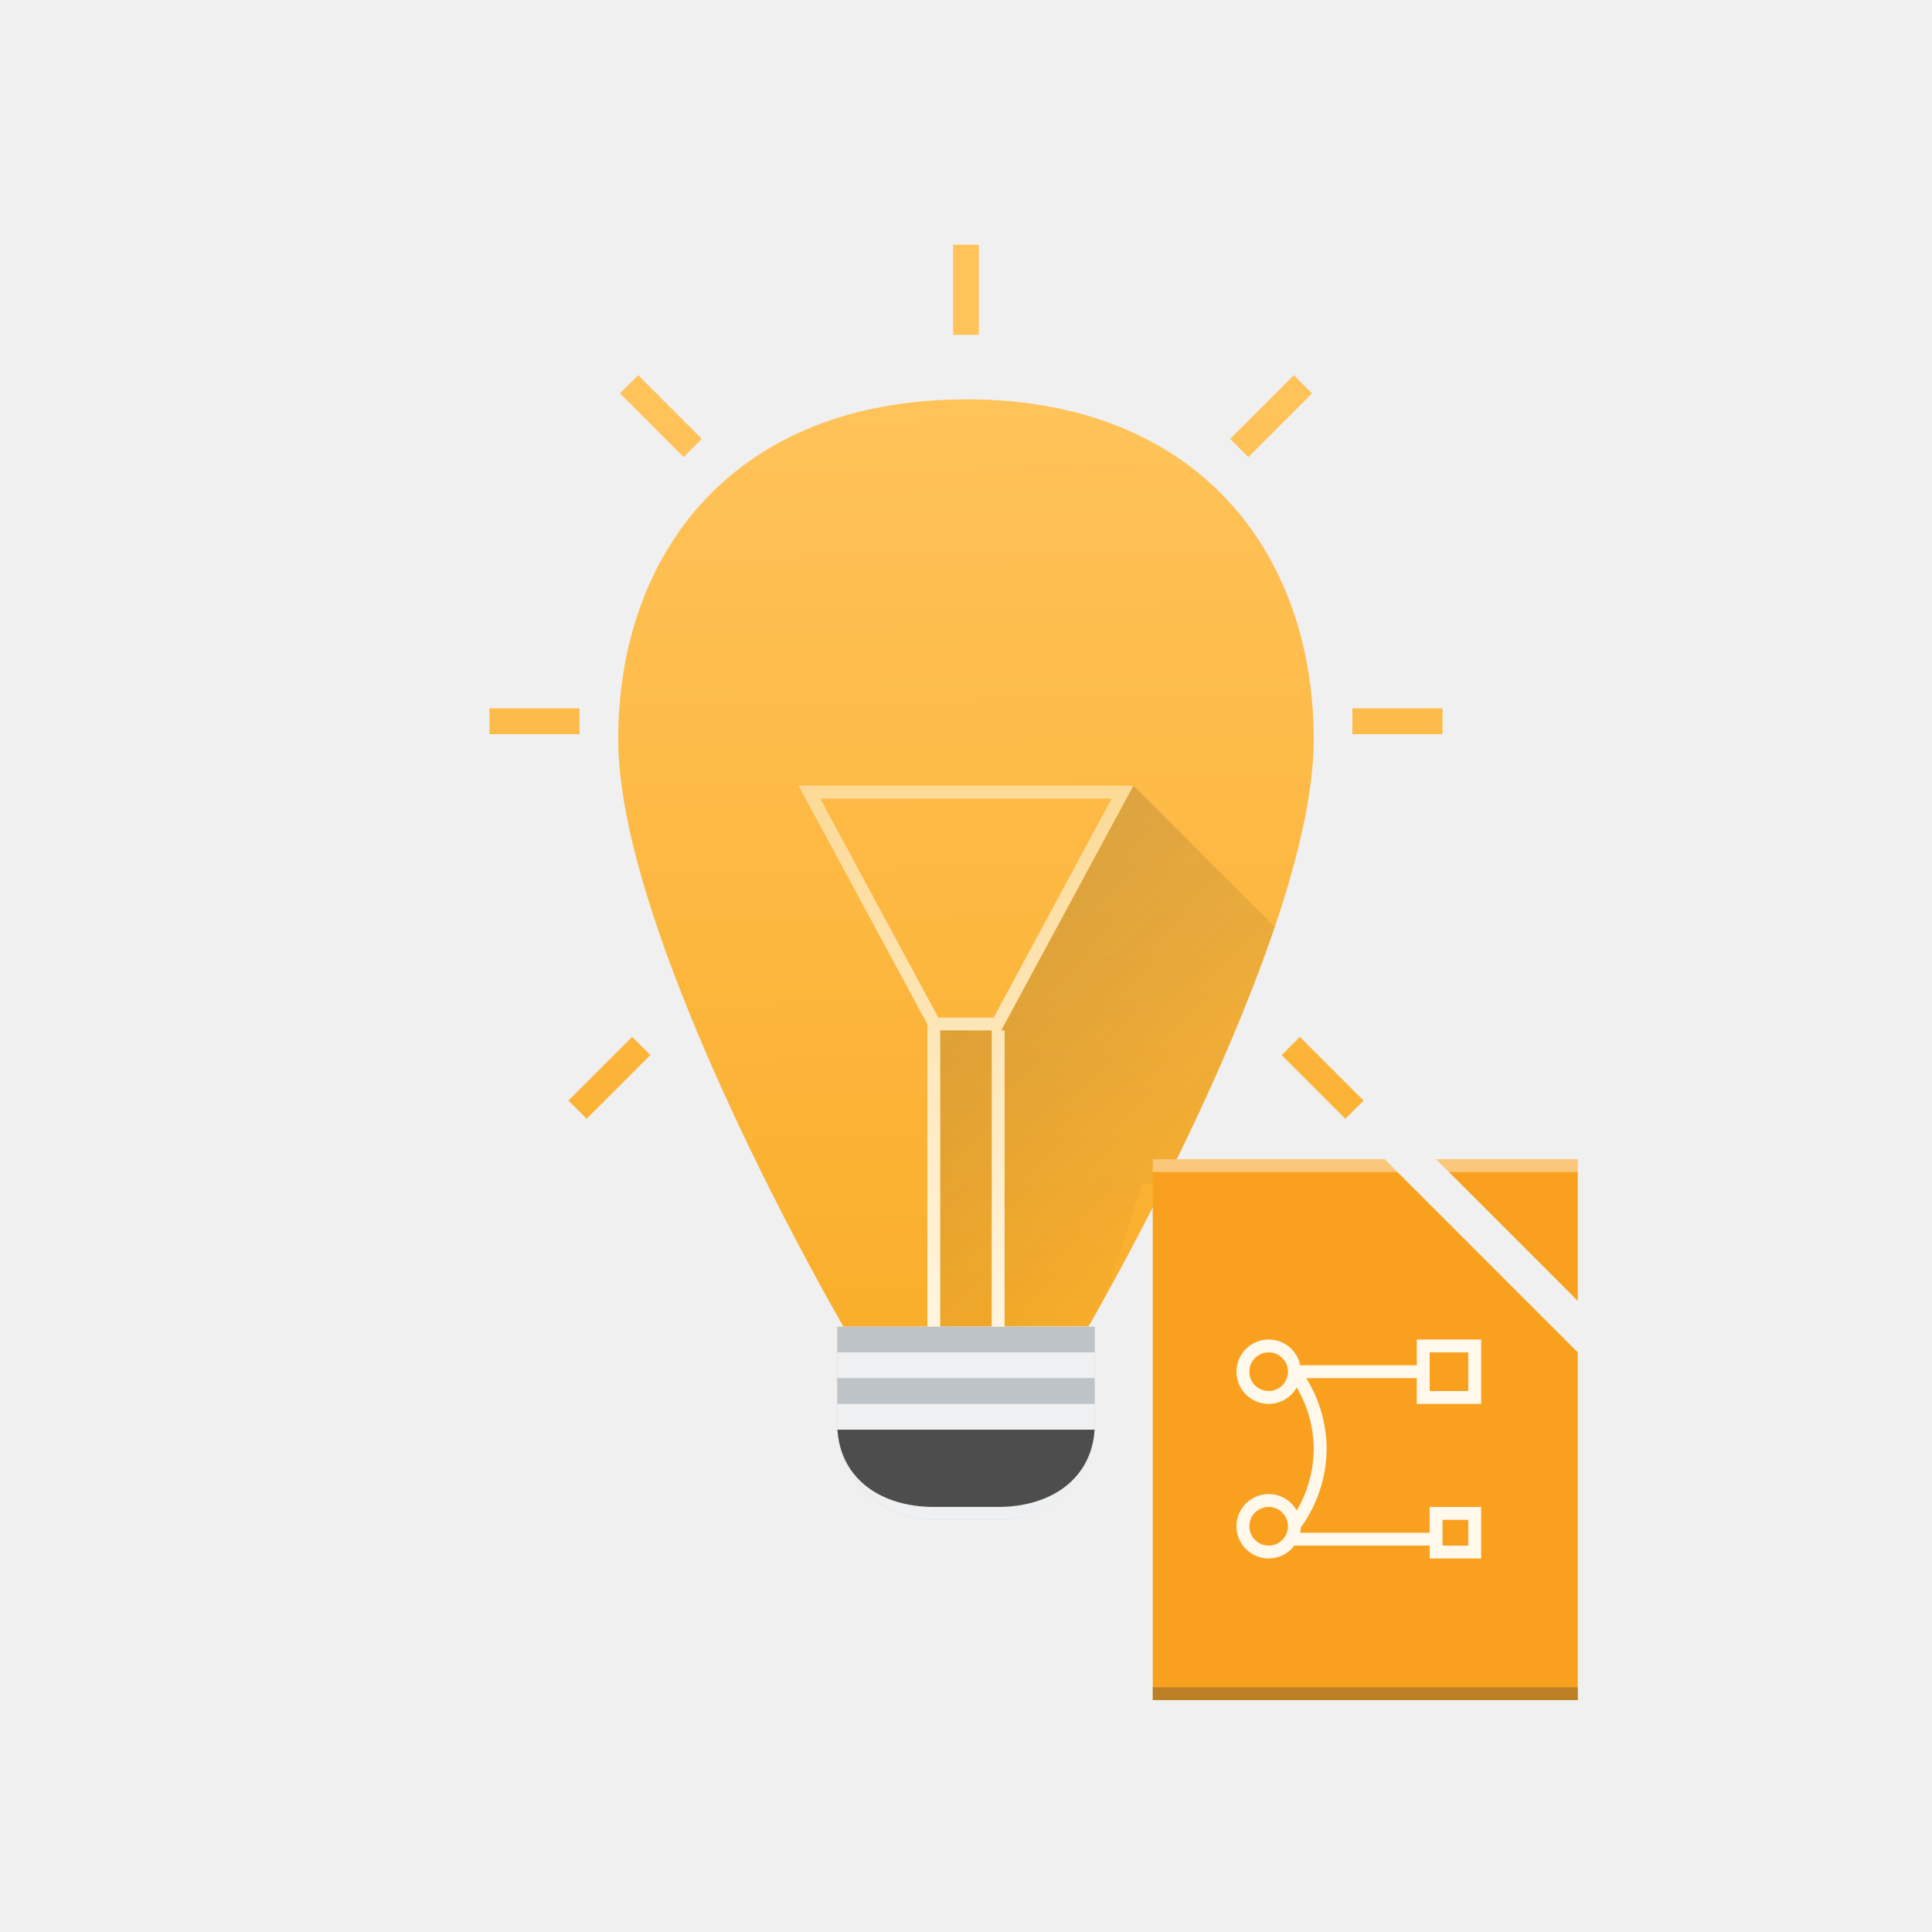
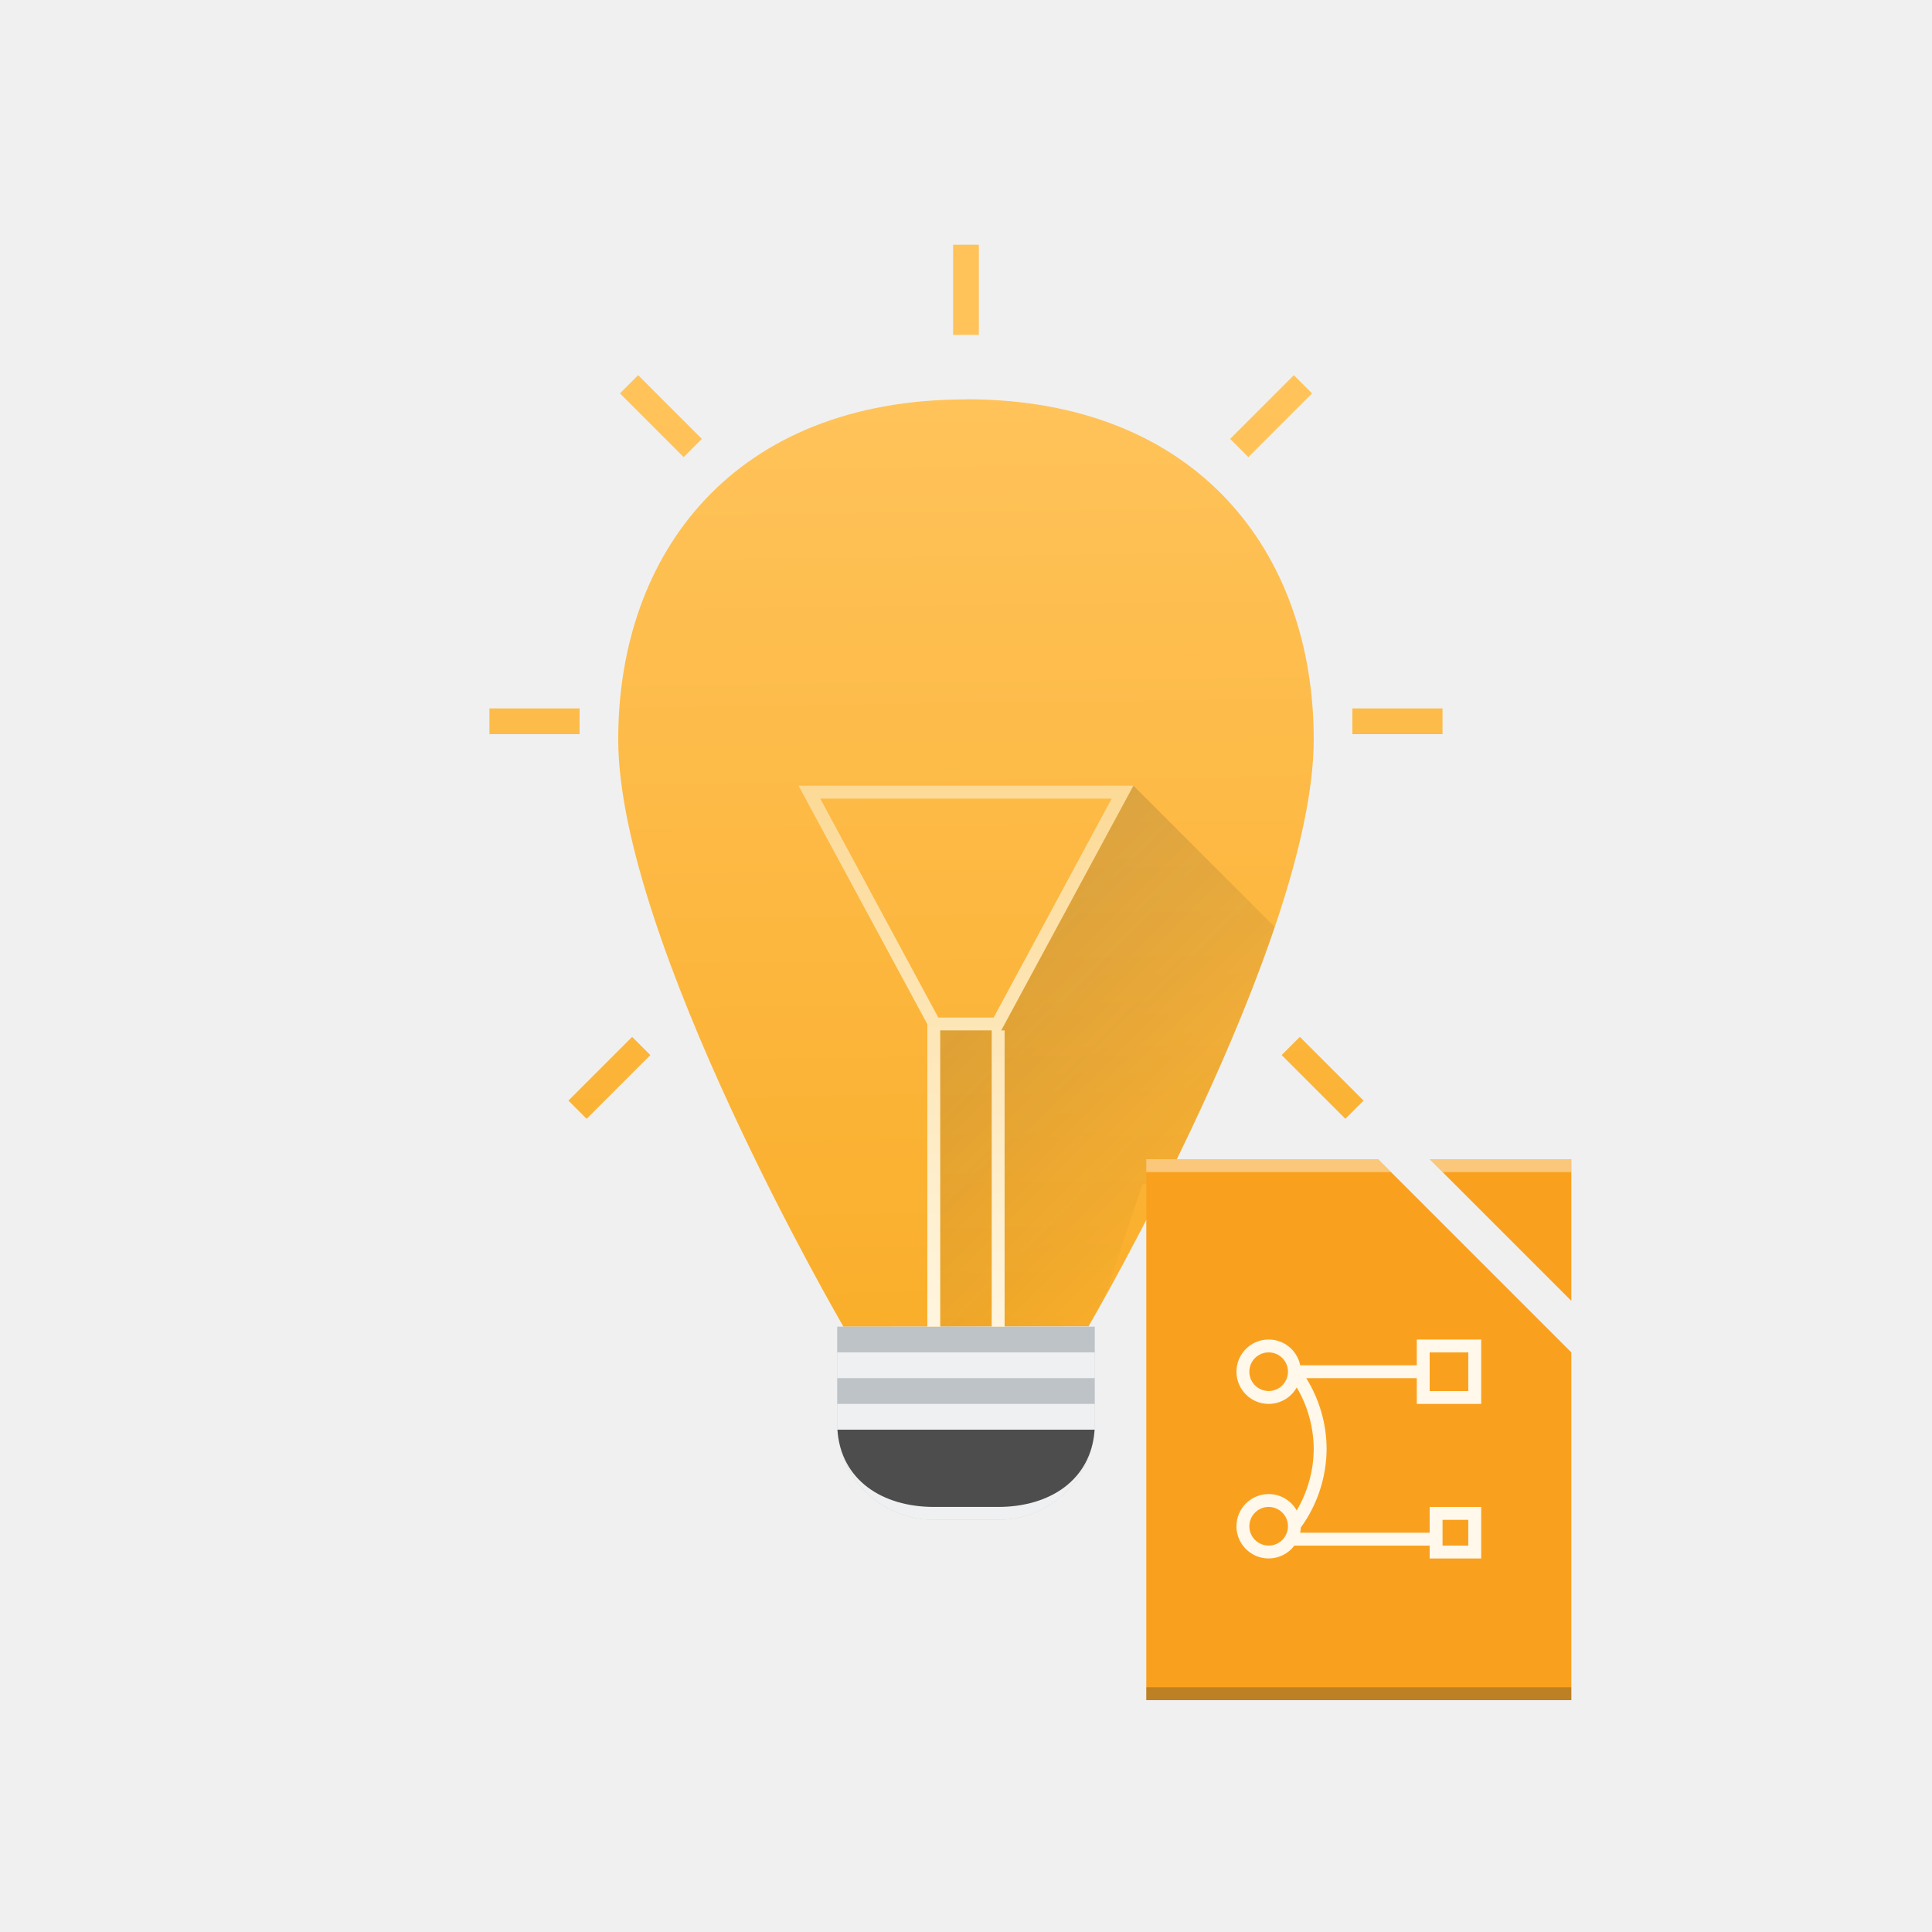
<svg xmlns="http://www.w3.org/2000/svg" height="150" viewBox="0 0 39.688 39.688" width="150">
  <linearGradient id="a" gradientUnits="userSpaceOnUse" x1="20.108" x2="19.844" y1="27.517" y2="8.205">
    <stop offset="0" stop-color="#faae2a" />
    <stop offset="1" stop-color="#ffc35a" />
  </linearGradient>
  <linearGradient id="b" gradientUnits="userSpaceOnUse" x1="11.642" x2="11.642" y1="15.875" y2="27.517">
    <stop offset="0" stop-color="#fcd994" />
    <stop offset="1" stop-color="#fff6e1" />
  </linearGradient>
  <linearGradient id="c" gradientUnits="userSpaceOnUse" x1="19.315" x2="26.723" y1="16.14" y2="23.548">
    <stop offset="0" stop-color="#292c2f" />
    <stop offset="1" stop-opacity="0" />
  </linearGradient>
  <linearGradient id="d" gradientTransform="matrix(.4999998 0 0 -.4827584 278.0713 547.2463)" gradientUnits="userSpaceOnUse" x1="409.071" x2="408.071" y1="544.798" y2="502.798">
    <stop offset="0" stop-color="#f39c12" />
    <stop offset="1" stop-color="#f9a11f" />
  </linearGradient>
  <path d="m19.579 5.027v1.852h.529v-1.852zm-6.47 2.68-.374.374 1.309 1.309.374-.374zm13.47 0-1.309 1.309.374.374 1.309-1.309zm-6.735.495v.003c-4.762 0-7.144 3.153-7.144 6.983 0 4.126 4.626 12.064 4.626 12.064l5.035-.006s4.626-7.932 4.626-12.058c0-3.829-2.381-6.986-7.144-6.986zm-9.79 6.35v.529h1.852v-.529zm17.727 0v.529h1.852v-.529zm-14.795 6.748-1.309 1.309.374.374 1.309-1.309zm13.716 0-.374.374 1.309 1.309.374-.374z" fill="url(#a)" />
  <path d="m17.198 27.252v1.984c0 1.099.885 1.984 1.984 1.984h1.323c1.099 0 1.984-.885 1.984-1.984v-1.984h-1.984-1.323z" fill="#bdc3c7" />
  <g stroke-width=".265">
    <path d="m16.404 16.14 2.646 4.9v6.212h.265v-6.085h.105.847.105v6.085h.265v-6.085h-.069l2.715-5.027h-.301l-.002.004v-.004h-6.272v.004l-.002-.004zm.446.265h5.987l-2.425 4.498h-1.098-.039z" fill="url(#b)" />
    <g stroke-opacity=".502">
      <path d="m17.198 27.781h5.292v.529h-5.292z" fill="#eff0f1" />
      <path d="m17.198 28.84v.529h.005 5.282.005v-.529z" fill="#eff0f1" />
      <path d="m17.203 29.369c.068 1.037.925 1.852 1.98 1.852h1.323c1.055 0 1.912-.815 1.98-1.852z" fill="#eff0f1" />
    </g>
    <path d="m23.283 16.14-2.715 5.027h.069v6.081l1.724-.002s.125-.216.32-.567l.788-2.352h.451c.761-1.522 1.643-3.444 2.266-5.284zm-3.969 5.027v6.083l1.058-.001v-6.082h-.953z" fill="url(#c)" fill-rule="evenodd" opacity=".2" />
    <path d="m17.203 29.369c.068 1.037.925 1.587 1.98 1.587h1.323c1.055 0 1.912-.55 1.98-1.587z" fill="#4d4d4d" stroke-opacity=".502" />
  </g>
  <g transform="matrix(.2645833 0 0 .2645833 -80.18763 -109.2195)">
-     <path d="m392.571 502.798v42h22.5 10.5v-10.139-16.861l-15-15zm22 0 11 11v-11z" fill="url(#d)" />
-     <path d="m392.571 543.798h33l-0 1h-33z" fill="#2e3132" fill-opacity=".294" stroke-width="1.817" />
+     <path d="m392.071 502.798v42h33v-27l-15-15zm22 0 11 11v-11z" fill="url(#d)" />
+     <path d="m392.071 543.798h33l-0 1h-33z" fill="#2e3132" fill-opacity=".294" stroke-width="1.817" />
    <path d="m401.571 516.798a2.5 2.5 0 0 0 -2.5 2.5 2.5 2.5 0 0 0 2.5 2.5 2.5 2.5 0 0 0 2.18-1.279 9.5 9.5 0 0 1 1.32 4.779 9.5 9.5 0 0 1 -1.322 4.773 2.5 2.5 0 0 0 -2.178-1.273 2.5 2.5 0 0 0 -2.5 2.5 2.5 2.5 0 0 0 2.5 2.5 2.5 2.5 0 0 0 1.998-1h1.502 9v1h4v-4h-4v2h-4-5-1.055a2.5 2.5 0 0 0 .051-.4 10.5 10.5 0 0 0 2.004-6.1 10.5 10.5 0 0 0 -1.582-5.5h.582.406 4.594 3v2h5v-5h-5v1 1h-8-1.051a2.5 2.5 0 0 0 -2.449-2zm0 1a1.5 1.5 0 0 1 1.5 1.5 1.5 1.5 0 0 1 -1.5 1.5 1.5 1.5 0 0 1 -1.5-1.5 1.5 1.5 0 0 1 1.5-1.5zm12.5 0h3v3h-3zm-12.5 12a1.5 1.5 0 0 1 1.5 1.5 1.5 1.5 0 0 1 -1.5 1.5 1.5 1.5 0 0 1 -1.5-1.5 1.5 1.5 0 0 1 1.5-1.5zm13.5 1h2v2h-2z" fill="#fff8eb" />
-     <path d="m392.571 502.798v1h19l-1-1zm22 0 1 1h10v-1z" fill="#fff" fill-opacity=".41" />
+     <path d="m392.071 502.798v1h19l-1-1zm22 0 1 1h10v-1z" fill="#fff" fill-opacity=".41" />
  </g>
</svg>
